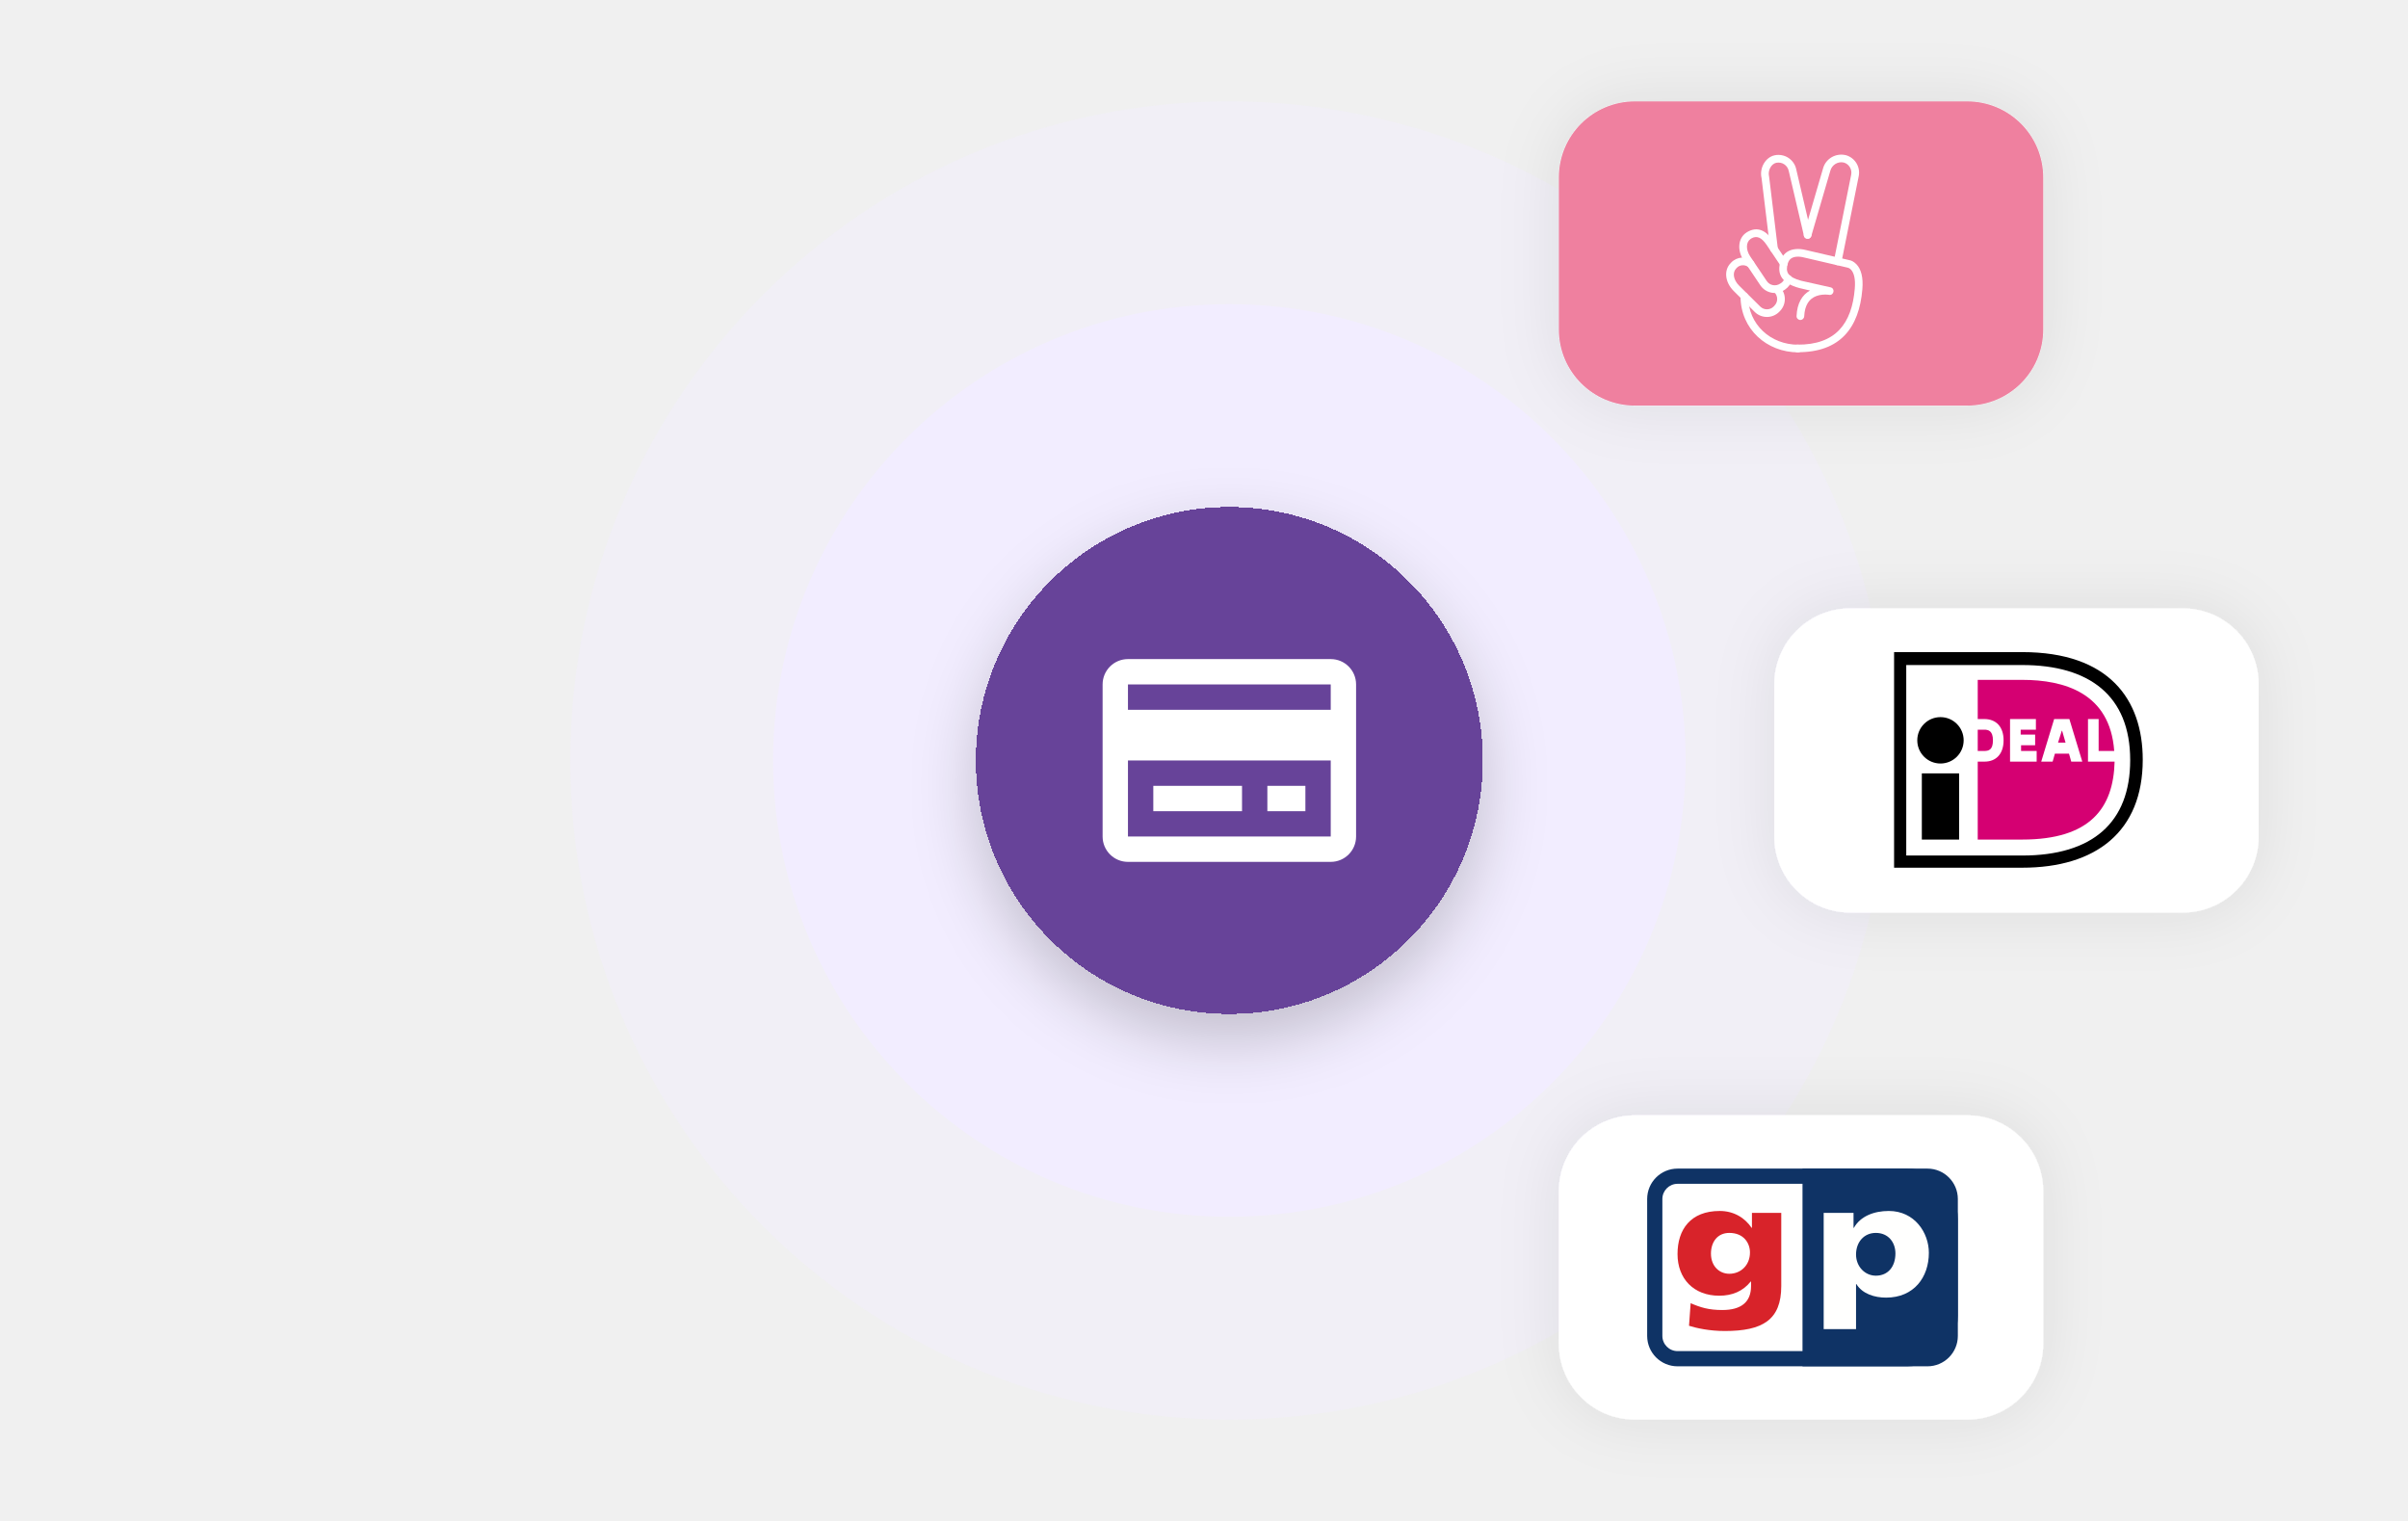
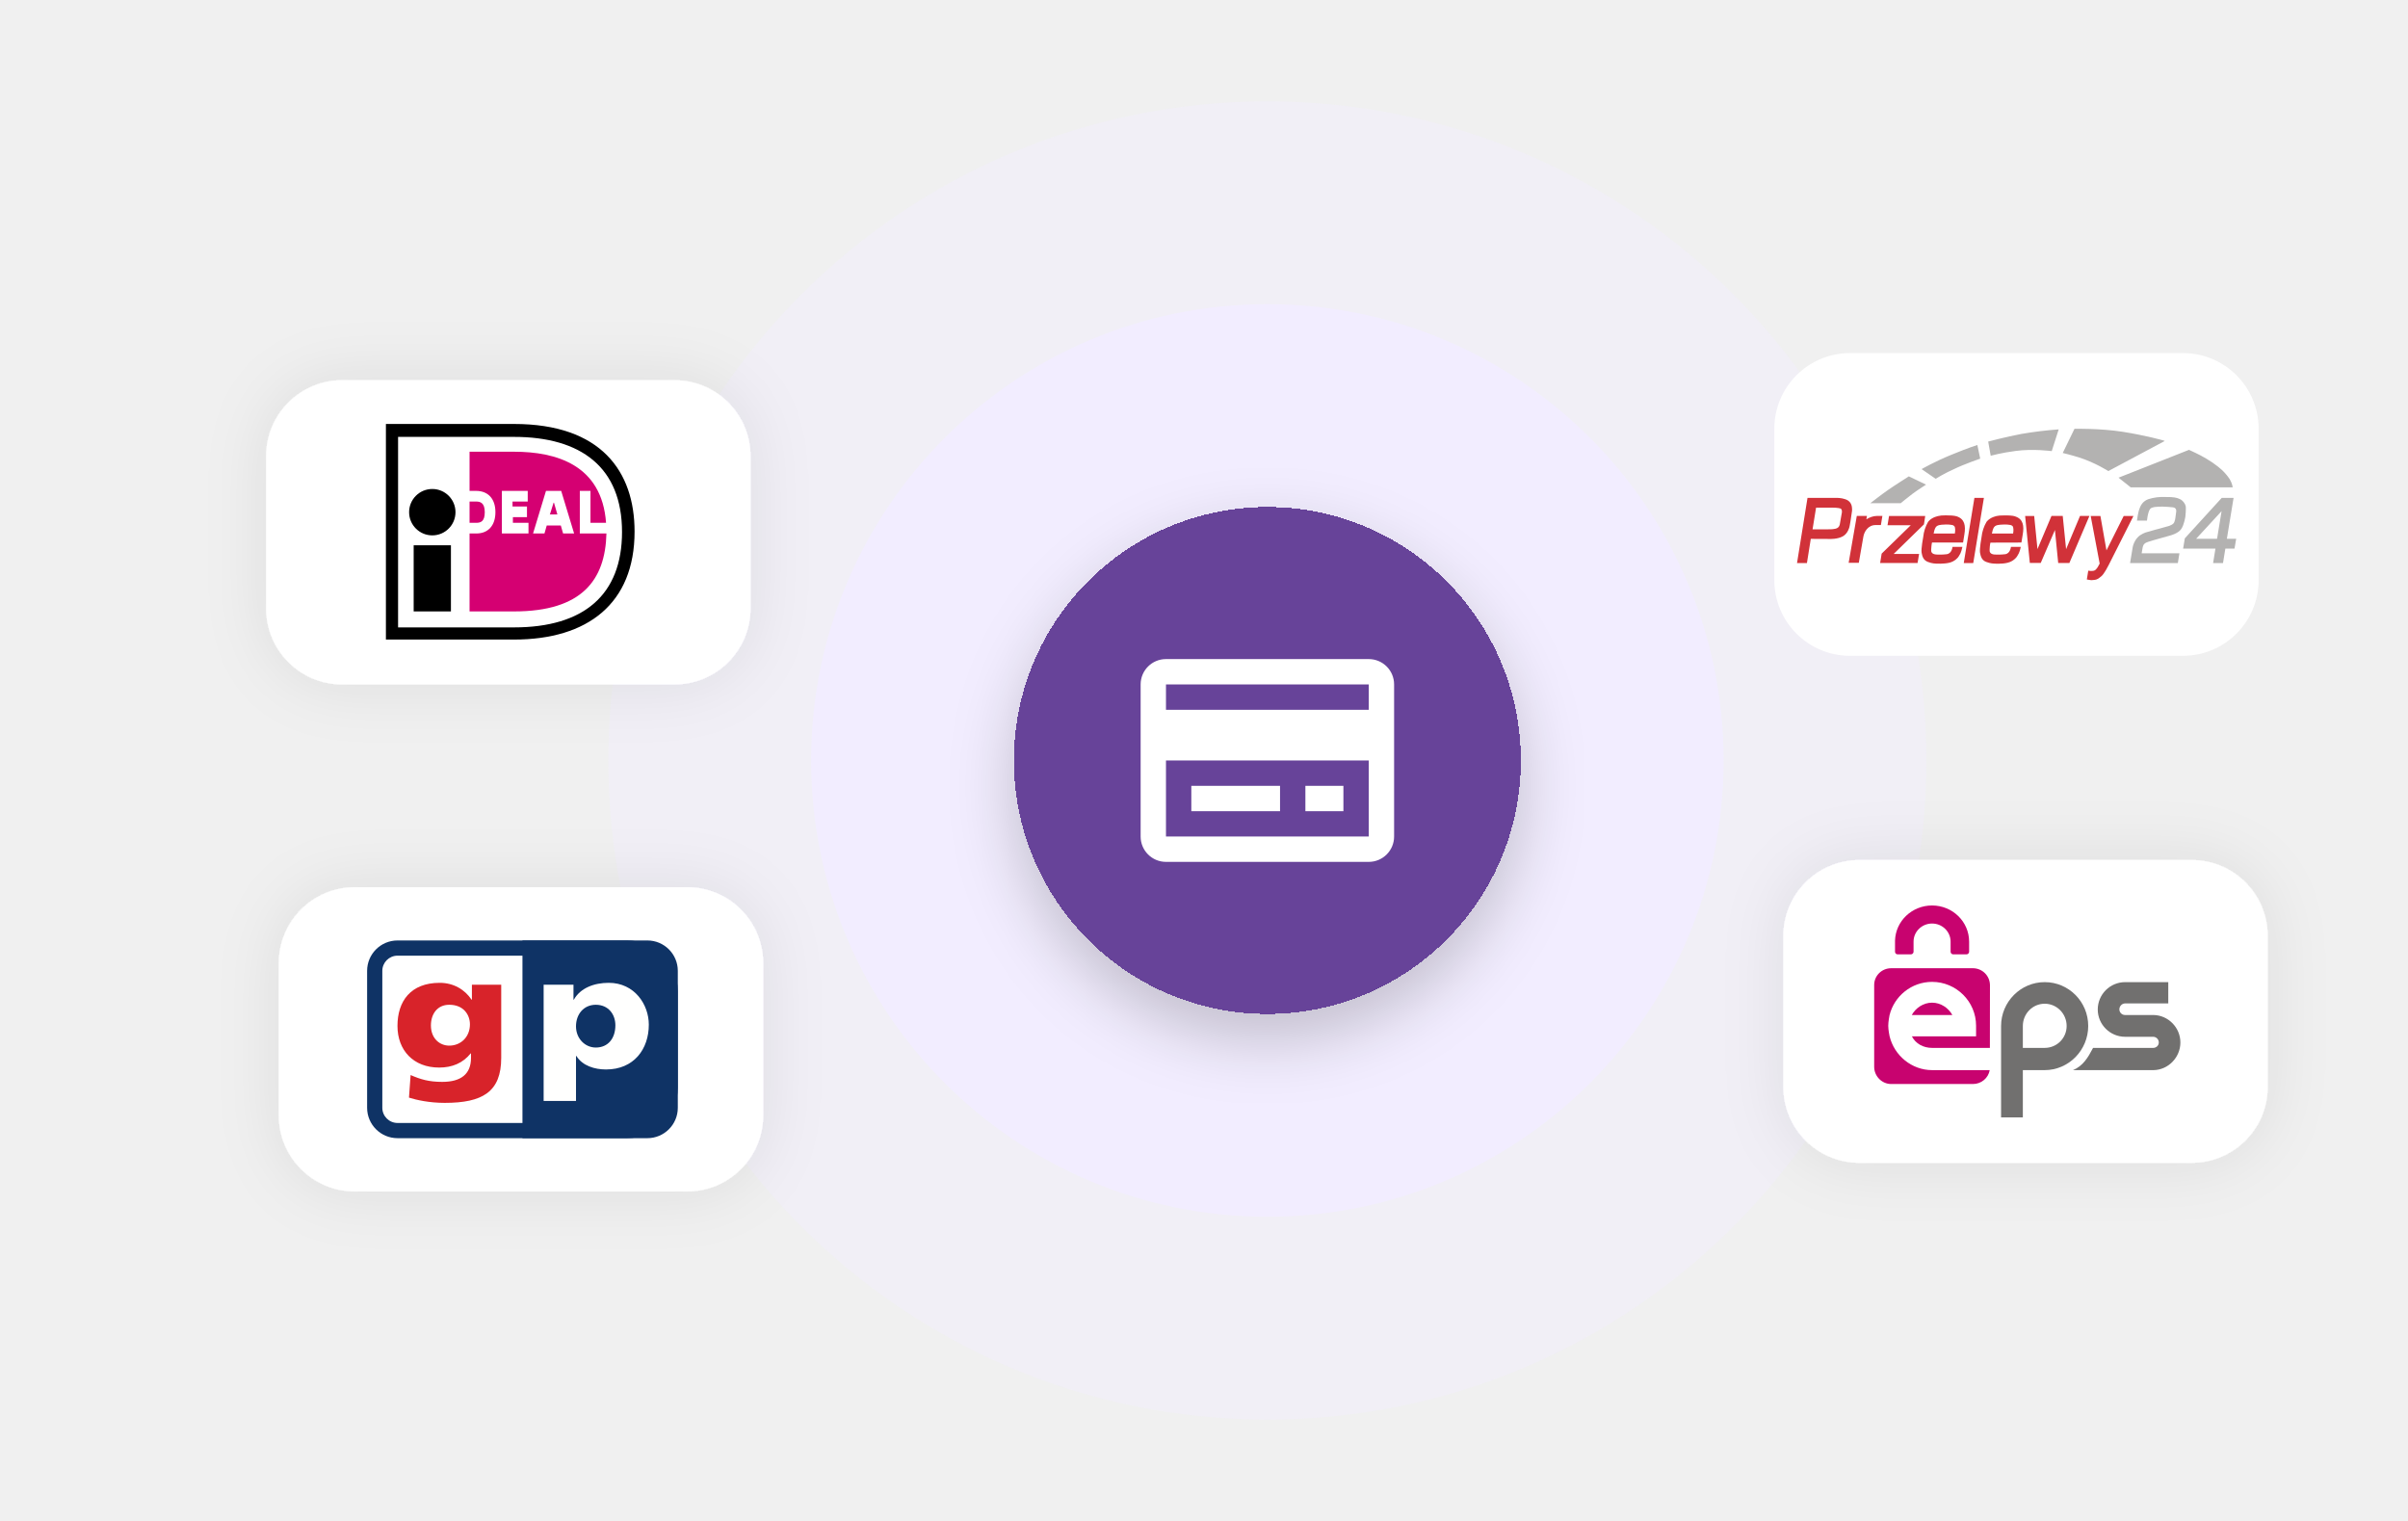
- <svg xmlns="http://www.w3.org/2000/svg" width="266" height="168" viewBox="0 0 190 120" fill="none">
-   <circle opacity="0.4" cx="97" cy="60" r="52" fill="#F2EDFF" />
-   <circle cx="97" cy="60" r="36" fill="#F2EDFF" />
-   <g filter="url(#filter0_d_2548_136504)">
-     <rect x="77" y="40" width="40" height="40" rx="20" fill="#674399" shape-rendering="crispEdges" />
-     <mask id="mask0_2548_136504" style="mask-type:luminance" maskUnits="userSpaceOnUse" x="87" y="52" width="20" height="16">
-       <path fill-rule="evenodd" clip-rule="evenodd" d="M105 52H89C87.895 52 87 52.895 87 54V66C87 67.105 87.895 68 89 68H105C106.105 68 107 67.105 107 66V54C107 52.895 106.105 52 105 52ZM105 54V56H89V54H105ZM89 60V66H105V60H89ZM91 62H98V64H91V62ZM103 62H100V64H103V62Z" fill="white" />
+ <svg xmlns="http://www.w3.org/2000/svg" width="266" height="168" viewBox="0 0 266 168" fill="none">
+   <circle opacity="0.4" cx="140" cy="84" r="72.8" fill="#F2EDFF" />
+   <circle cx="140" cy="84" r="50.4" fill="#F2EDFF" />
+   <g filter="url(#filter0_d_8_2658)">
+     <rect x="112" y="56" width="56" height="56" rx="28" fill="#674399" shape-rendering="crispEdges" />
+     <mask id="mask0_8_2658" style="mask-type:luminance" maskUnits="userSpaceOnUse" x="126" y="72" width="28" height="24">
+       <path fill-rule="evenodd" clip-rule="evenodd" d="M151.2 72.8H128.8C127.253 72.8 126 74.053 126 75.6V92.4C126 93.947 127.253 95.2 128.8 95.2H151.2C152.747 95.2 154 93.947 154 92.4V75.6C154 74.053 152.747 72.8 151.2 72.8ZM151.2 75.6V78.4H128.8V75.6H151.2ZM128.8 84V92.4H151.2V84H128.8ZM131.6 86.8H141.4V89.6H131.6V86.8ZM148.4 86.8H144.2V89.6H148.4V86.8Z" fill="white" />
    </mask>
-     <g mask="url(#mask0_2548_136504)">
-       <rect x="85" y="48" width="24" height="24" fill="white" />
+     <g mask="url(#mask0_8_2658)">
+       <rect x="123.2" y="67.2" width="33.6" height="33.6" fill="white" />
    </g>
  </g>
-   <g filter="url(#filter1_d_2548_136504)">
-     <g clip-path="url(#clip0_2548_136504)">
-       <path d="M159.178 88H125.038C123.913 88 123 88.912 123 90.038V109.962C123 111.087 123.913 112 125.038 112H159.178C160.304 112 161.217 111.087 161.217 109.962V90.038C161.217 88.912 160.304 88 159.178 88Z" fill="white" />
-       <path d="M129.967 94.6C129.967 93.275 131.041 92.2 132.367 92.2H152.081C153.407 92.2 154.481 93.275 154.481 94.6V105.4C154.481 106.726 153.407 107.8 152.081 107.8H132.367C131.041 107.8 129.967 106.726 129.967 105.4V94.6Z" fill="white" />
-       <path fill-rule="evenodd" clip-rule="evenodd" d="M152.081 93.4H132.367C131.704 93.4 131.167 93.938 131.167 94.6V105.4C131.167 106.063 131.704 106.6 132.367 106.6H152.081C152.744 106.6 153.281 106.063 153.281 105.4V94.6C153.281 93.938 152.744 93.4 152.081 93.4ZM132.367 92.2C131.041 92.2 129.967 93.275 129.967 94.6V105.4C129.967 106.726 131.041 107.8 132.367 107.8H152.081C153.407 107.8 154.481 106.726 154.481 105.4V94.6C154.481 93.275 153.407 92.2 152.081 92.2H132.367Z" fill="#0F3365" />
-       <path d="M142.224 92.2H150.481C152.69 92.2 154.481 93.991 154.481 96.2V103.8C154.481 106.009 152.69 107.8 150.481 107.8H142.224V92.2Z" fill="#0F3365" />
-       <path fill-rule="evenodd" clip-rule="evenodd" d="M143.895 104.864H146.448V101.314H146.477C146.959 102.092 147.924 102.38 148.818 102.38C151.017 102.38 152.194 100.774 152.194 98.842C152.194 97.262 151.074 95.543 149.031 95.543C147.868 95.543 146.789 95.957 146.279 96.873H146.25V95.693H143.895V104.864ZM149.556 98.892C149.556 99.934 148.974 100.649 148.01 100.649C147.158 100.649 146.448 99.934 146.448 98.98C146.448 98.002 147.073 97.274 148.01 97.274C149.002 97.274 149.556 98.026 149.556 98.892Z" fill="#FFFFFE" />
-       <path fill-rule="evenodd" clip-rule="evenodd" d="M140.548 95.693H138.235V96.872H138.207C137.668 96.07 136.788 95.543 135.696 95.543C133.398 95.543 132.363 96.998 132.363 98.942C132.363 100.875 133.625 102.229 135.654 102.229C136.675 102.229 137.526 101.878 138.136 101.112H138.165V101.464C138.165 102.744 137.37 103.358 135.895 103.358C134.831 103.358 134.178 103.158 133.398 102.819L133.27 104.601C133.866 104.788 134.874 105.014 136.093 105.014C139.073 105.014 140.548 104.148 140.548 101.464V95.693ZM135.001 98.905C135.001 98.014 135.498 97.274 136.448 97.274C137.597 97.274 138.079 98.089 138.079 98.817C138.079 99.821 137.356 100.498 136.448 100.498C135.682 100.498 135.001 99.92 135.001 98.905Z" fill="#D8232A" />
+   <g filter="url(#filter1_d_8_2658)">
+     <g clip-path="url(#clip0_8_2658)">
+       <path d="M81.45 98H33.654C32.078 98 30.8 99.278 30.8 100.854V128.746C30.8 130.322 32.078 131.6 33.654 131.6H81.45C83.026 131.6 84.303 130.322 84.303 128.746V100.854C84.303 99.278 83.026 98 81.45 98Z" fill="white" />
+       <path d="M40.553 107.24C40.553 105.384 42.058 103.88 43.913 103.88H71.513C73.369 103.88 74.874 105.384 74.874 107.24V122.36C74.874 124.216 73.369 125.72 71.513 125.72H43.913C42.058 125.72 40.553 124.216 40.553 122.36V107.24Z" fill="white" />
+       <path fill-rule="evenodd" clip-rule="evenodd" d="M71.513 105.56H43.913C42.986 105.56 42.233 106.312 42.233 107.24V122.36C42.233 123.288 42.986 124.04 43.913 124.04H71.513C72.441 124.04 73.194 123.288 73.194 122.36V107.24C73.194 106.312 72.441 105.56 71.513 105.56ZM43.913 103.88C42.058 103.88 40.553 105.384 40.553 107.24V122.36C40.553 124.216 42.058 125.72 43.913 125.72H71.513C73.369 125.72 74.874 124.216 74.874 122.36V107.24C74.874 105.384 73.369 103.88 71.513 103.88H43.913Z" fill="#0F3365" />
+       <path d="M57.713 103.88H69.273C72.366 103.88 74.873 106.387 74.873 109.48V120.12C74.873 123.213 72.366 125.72 69.273 125.72H57.713V103.88Z" fill="#0F3365" />
+       <path fill-rule="evenodd" clip-rule="evenodd" d="M60.053 121.609H63.628V116.639H63.668C64.343 117.728 65.694 118.131 66.945 118.131C70.023 118.131 71.671 115.883 71.671 113.179C71.671 110.966 70.104 108.56 67.243 108.56C65.615 108.56 64.105 109.14 63.39 110.422H63.35V108.771H60.053V121.609V121.609ZM67.978 113.249C67.978 114.707 67.163 115.708 65.814 115.708C64.621 115.708 63.627 114.707 63.627 113.372C63.627 112.002 64.502 110.984 65.814 110.984C67.203 110.984 67.978 112.037 67.978 113.249V113.249Z" fill="#FFFFFE" />
+       <path fill-rule="evenodd" clip-rule="evenodd" d="M55.367 108.771H52.129V110.421H52.09C51.335 109.298 50.103 108.56 48.575 108.56C45.358 108.56 43.907 110.597 43.907 113.319C43.907 116.025 45.675 117.92 48.515 117.92C49.945 117.92 51.137 117.43 51.99 116.357H52.03V116.85C52.03 118.641 50.919 119.501 48.853 119.501C47.363 119.501 46.45 119.221 45.358 118.747L45.178 121.241C46.013 121.503 47.423 121.82 49.131 121.82C53.301 121.82 55.367 120.608 55.367 116.85V108.771V108.771ZM47.601 113.266C47.601 112.02 48.297 110.984 49.627 110.984C51.236 110.984 51.911 112.124 51.911 113.143C51.911 114.549 50.898 115.497 49.627 115.497C48.555 115.497 47.601 114.688 47.601 113.266V113.266Z" fill="#D8232A" />
    </g>
  </g>
-   <g filter="url(#filter2_d_2548_136504)">
-     <g clip-path="url(#clip1_2548_136504)">
-       <path d="M159.178 8H125.038C123.913 8 123 8.913 123 10.038V29.962C123 31.087 123.913 32 125.038 32H159.178C160.304 32 161.217 31.087 161.217 29.962V10.038C161.217 8.913 160.304 8 159.178 8Z" fill="#EF809F" />
-       <path d="M140 23.055C140.296 23.346 140.302 23.821 140.011 24.117L139.955 24.179C139.664 24.475 139.189 24.48 138.893 24.19L137.217 22.53C136.753 22.066 136.691 21.496 136.982 21.194L137.038 21.133C137.278 20.881 137.675 20.859 137.949 21.071C138.077 21.172 138.267 21.15 138.373 21.021C138.474 20.892 138.452 20.703 138.323 20.596C137.803 20.188 137.06 20.239 136.602 20.708L136.546 20.77C136.004 21.328 136.11 22.273 136.786 22.949L138.468 24.626C139.011 25.145 139.866 25.134 140.391 24.598L140.452 24.536C140.967 24 140.955 23.15 140.424 22.625C140.307 22.508 140.117 22.508 140 22.631C139.877 22.748 139.877 22.938 140 23.055ZM138.994 14.052L139.681 19.697C139.698 19.859 139.849 19.982 140.016 19.959C140.179 19.942 140.302 19.791 140.279 19.624L139.592 13.957L139.586 13.923C139.469 13.454 139.759 12.928 140.151 12.845C140.369 12.8 140.598 12.839 140.782 12.962C140.967 13.085 141.095 13.275 141.14 13.493L142.336 18.601C142.375 18.763 142.537 18.864 142.699 18.825C142.861 18.786 142.962 18.623 142.923 18.461L141.732 13.37C141.66 13.001 141.436 12.671 141.117 12.459C140.799 12.247 140.402 12.174 140.028 12.252C139.29 12.409 138.809 13.27 138.994 14.052Z" fill="white" />
-       <path d="M145.298 20.68L146.656 13.918C146.812 13.191 146.382 12.459 145.661 12.247C144.856 12.046 144.046 12.515 143.839 13.309L142.336 18.456C142.291 18.618 142.38 18.785 142.543 18.83C142.705 18.875 142.872 18.785 142.917 18.623L144.42 13.471C144.549 12.996 145.03 12.711 145.499 12.828C145.901 12.951 146.153 13.37 146.063 13.795L144.705 20.563C144.672 20.725 144.778 20.887 144.94 20.92C145.108 20.948 145.27 20.842 145.298 20.68ZM141.883 27.197C139.731 27.197 137.937 25.621 137.937 23.38C137.937 23.212 137.803 23.078 137.636 23.078C137.468 23.078 137.334 23.212 137.334 23.38C137.334 25.973 139.418 27.8 141.883 27.8C142.051 27.8 142.185 27.666 142.185 27.498C142.185 27.331 142.051 27.197 141.883 27.197ZM140.821 21.926C140.777 22.094 140.67 22.245 140.525 22.34L140.458 22.379C140.111 22.614 139.642 22.524 139.407 22.178L138.088 20.216C137.731 19.669 137.775 19.099 138.122 18.858L138.183 18.814C138.63 18.556 139.005 18.752 139.391 19.317L140.491 20.96C140.587 21.099 140.771 21.133 140.911 21.043C141.05 20.954 141.084 20.764 140.994 20.624L139.893 18.981C139.346 18.188 138.675 17.835 137.865 18.305L137.781 18.361C137.133 18.802 137.054 19.752 137.585 20.552L138.904 22.519C139.329 23.139 140.167 23.301 140.788 22.882L140.855 22.837C141.117 22.659 141.307 22.39 141.397 22.083C141.442 21.921 141.347 21.759 141.185 21.714C141.028 21.669 140.866 21.764 140.821 21.926Z" fill="white" />
-       <path d="M142.816 22.921C142.19 23.273 141.799 23.927 141.755 24.927C141.743 25.095 141.872 25.235 142.04 25.246C142.207 25.251 142.347 25.128 142.358 24.961C142.403 24.055 142.755 23.569 143.319 23.357C143.621 23.245 143.951 23.223 144.242 23.251L144.314 23.262C144.7 23.334 144.823 22.759 144.437 22.669L142.118 22.15C141.034 21.854 140.866 21.451 141.067 20.78C141.157 20.49 141.33 20.339 141.604 20.277C141.782 20.238 141.978 20.244 142.168 20.277C142.224 20.289 142.263 20.294 142.28 20.3L145.801 21.121L145.868 21.144C145.924 21.166 145.985 21.211 146.047 21.272C146.281 21.524 146.416 21.999 146.348 22.781C146.119 25.52 144.845 27.219 141.816 27.191C141.648 27.191 141.514 27.325 141.514 27.487C141.514 27.655 141.648 27.789 141.81 27.789C145.208 27.817 146.695 25.844 146.946 22.826C147.025 21.887 146.851 21.244 146.488 20.859C146.287 20.646 146.075 20.546 145.913 20.523L142.431 19.713C142.408 19.707 142.353 19.691 142.274 19.68C142.012 19.635 141.738 19.629 141.47 19.685C141 19.791 140.642 20.087 140.491 20.602C140.201 21.569 140.508 22.328 141.973 22.725L142.816 22.921Z" fill="white" />
+   <g filter="url(#filter2_d_8_2658)">
+     <g clip-path="url(#clip1_8_2658)">
+       <path d="M80.05 42H32.254C30.678 42 29.4 43.278 29.4 44.853V72.746C29.4 74.322 30.678 75.6 32.254 75.6H80.05C81.626 75.6 82.903 74.322 82.903 72.746V44.853C82.903 43.278 81.626 42 80.05 42Z" fill="white" />
+       <path d="M40.908 45.108V72.366H56.784C67.284 72.366 71.82 66.486 71.82 58.716C71.82 50.946 67.2 45.108 56.784 45.108H40.908Z" fill="white" />
+       <path fill-rule="evenodd" clip-rule="evenodd" d="M56.784 46.83H42.63V70.644H56.784C64.932 70.644 70.098 66.654 70.098 58.716C70.098 52.08 66.402 46.83 56.784 46.83ZM43.974 69.3V48.258H56.784C64.176 48.258 68.712 51.618 68.712 58.758C68.712 65.688 64.512 69.3 56.784 69.3H43.974Z" fill="black" />
+       <path d="M45.696 60.228H49.812V67.536H45.696V60.228Z" fill="black" />
+       <path d="M47.754 59.136C49.169 59.136 50.316 57.989 50.316 56.574C50.316 55.159 49.169 54.012 47.754 54.012C46.339 54.012 45.192 55.159 45.192 56.574C45.192 57.989 46.339 59.136 47.754 59.136Z" fill="black" />
+       <path fill-rule="evenodd" clip-rule="evenodd" d="M64.05 54.222H65.226V57.75H66.948C66.486 51.324 61.404 49.896 56.784 49.896H51.87V54.222H52.584C53.928 54.222 54.726 55.104 54.726 56.574C54.726 58.044 53.928 58.926 52.626 58.926H51.87V67.536H56.784C64.302 67.536 66.864 64.05 66.99 58.926H64.05V54.222ZM58.38 57.75V58.926H55.44V54.222H58.296V55.398H56.616V55.944H58.212V57.12H56.658V57.75H58.38ZM58.884 58.926L60.312 54.222H61.992L63.42 58.926H62.202L61.95 58.044H60.396L60.144 58.926H58.884ZM60.745 56.826H60.732V56.868L60.745 56.826ZM60.745 56.826H61.572L61.194 55.524H61.152L60.745 56.826ZM51.87 57.75V55.398H52.584C53.046 55.398 53.55 55.524 53.55 56.574C53.55 57.624 53.088 57.75 52.584 57.75H51.87Z" fill="#D50072" />
    </g>
  </g>
-   <g filter="url(#filter3_d_2548_136504)">
-     <g clip-path="url(#clip2_2548_136504)">
-       <path d="M176.178 48H142.038C140.913 48 140 48.913 140 50.038V69.962C140 71.088 140.913 72 142.038 72H176.178C177.304 72 178.217 71.088 178.217 69.962V50.038C178.217 48.913 177.304 48 176.178 48Z" fill="white" />
-       <path d="M148.22 50.22V69.69H159.56C167.06 69.69 170.3 65.49 170.3 59.94C170.3 54.39 167 50.22 159.56 50.22H148.22Z" fill="white" />
-       <path fill-rule="evenodd" clip-rule="evenodd" d="M159.56 51.45H149.45V68.46H159.56C165.38 68.46 169.07 65.61 169.07 59.94C169.07 55.2 166.43 51.45 159.56 51.45ZM150.41 67.5V52.47H159.56C164.84 52.47 168.08 54.87 168.08 59.97C168.08 64.92 165.08 67.5 159.56 67.5H150.41Z" fill="black" />
-       <path d="M151.64 61.02H154.58V66.24H151.64V61.02Z" fill="black" />
-       <path d="M153.11 60.24C154.121 60.24 154.94 59.421 154.94 58.41C154.94 57.399 154.121 56.58 153.11 56.58C152.099 56.58 151.28 57.399 151.28 58.41C151.28 59.421 152.099 60.24 153.11 60.24Z" fill="black" />
-       <path fill-rule="evenodd" clip-rule="evenodd" d="M164.75 56.73H165.59V59.25H166.82C166.49 54.66 162.86 53.64 159.56 53.64H156.05V56.73H156.56C157.52 56.73 158.09 57.36 158.09 58.41C158.09 59.46 157.52 60.09 156.59 60.09H156.05V66.24H159.56C164.93 66.24 166.76 63.75 166.85 60.09H164.75V56.73ZM160.7 59.25V60.09H158.6V56.73H160.64V57.57H159.44V57.96H160.58V58.8H159.47V59.25H160.7ZM161.06 60.09L162.08 56.73H163.28L164.3 60.09H163.43L163.25 59.46H162.14L161.96 60.09H161.06ZM162.389 58.59H162.38V58.62L162.389 58.59ZM162.389 58.59H162.98L162.71 57.66H162.68L162.389 58.59ZM156.05 59.25V57.57H156.56C156.89 57.57 157.25 57.66 157.25 58.41C157.25 59.16 156.92 59.25 156.56 59.25H156.05Z" fill="#D50072" />
-     </g>
+   <rect x="196" y="39" width="53.5" height="33.438" rx="8.359" fill="white" />
+   <path d="M208.663 56.998H212.669L212.53 57.921L209.182 61.189H211.992L211.825 62.188H207.689L207.856 61.152L211.074 58.015H208.505L208.672 56.998M204.286 55.406C204.202 55.312 204.072 55.237 203.942 55.18C203.794 55.123 203.627 55.086 203.479 55.048C203.301 55.017 203.121 54.998 202.941 54.992H199.667L198.508 62.197H199.602L200.029 59.522L202.143 59.532C202.143 59.532 202.969 59.569 203.553 59.249C204.137 58.938 204.295 58.213 204.295 58.213C204.295 58.213 204.36 57.949 204.406 57.629C204.471 57.237 204.53 56.845 204.582 56.452L204.592 56.263C204.592 56.103 204.573 55.858 204.453 55.632C204.407 55.549 204.351 55.473 204.286 55.406ZM203.451 56.678C203.451 56.687 203.358 57.262 203.228 57.949C203.173 58.213 202.978 58.354 202.755 58.401C202.384 58.486 201.976 58.467 201.976 58.467H200.224L200.613 56.075H202.468C202.635 56.075 202.867 56.084 203.052 56.112C203.219 56.131 203.34 56.169 203.386 56.216C203.442 56.291 203.46 56.376 203.469 56.452L203.46 56.678H203.451ZM218.104 54.992H219.152L217.974 62.197H216.926L218.104 54.992ZM223.706 56.998H224.707L225.069 60.653L226.618 56.989H227.86L228.231 60.662L229.771 56.989H230.81L228.593 62.188H227.36L226.998 58.543L225.431 62.178H224.225L223.706 56.989M216.166 57.036C215.869 56.941 215.359 56.923 214.932 56.923C214.515 56.923 214.32 56.951 214.163 56.989C214.163 56.989 213.421 57.092 212.994 57.629C212.693 58.147 212.506 58.726 212.447 59.324C212.447 59.324 212.196 60.624 212.271 61.048C212.345 61.481 212.475 61.877 212.957 62.065C213.43 62.254 213.838 62.254 213.838 62.254C213.838 62.254 214.682 62.31 215.322 62.16C215.971 62.009 216.305 61.547 216.305 61.547C216.305 61.547 216.453 61.349 216.564 61.114C216.667 60.879 216.704 60.709 216.704 60.69L216.778 60.408H215.683C215.683 60.408 215.628 61.142 215.034 61.218C214.45 61.284 214.135 61.255 214.014 61.255C213.912 61.246 213.272 61.274 213.328 60.737V60.7C213.365 60.087 213.421 59.927 213.421 59.927H216.852L216.991 59.051C217.158 58.081 217.037 57.328 216.156 57.036H216.166ZM215.934 58.929H213.597L213.69 58.552C213.69 58.552 213.773 58.251 213.931 58.128C214.098 58.006 214.302 57.977 214.487 57.959C214.691 57.94 215.21 57.902 215.637 57.987C215.776 58.015 215.906 58.1 215.943 58.222C216.027 58.505 215.943 58.929 215.943 58.929H215.934ZM219.792 60.709L219.783 60.737V60.718L219.792 60.709Z" fill="#D13239" />
+   <path d="M222.611 57.036C222.324 56.941 221.814 56.923 221.378 56.932C220.96 56.932 220.766 56.951 220.608 56.989C220.608 56.989 219.866 57.102 219.449 57.629C219.144 58.146 218.954 58.725 218.892 59.324C218.892 59.324 218.651 60.624 218.725 61.057C218.8 61.481 218.929 61.886 219.402 62.065C219.875 62.254 220.283 62.254 220.283 62.254C220.283 62.254 221.137 62.32 221.767 62.16C222.416 62.009 222.75 61.547 222.75 61.547C222.75 61.547 222.899 61.349 223.01 61.114C223.121 60.879 223.149 60.709 223.158 60.69L223.223 60.408H222.138C222.138 60.408 222.073 61.152 221.489 61.218C220.905 61.284 220.589 61.255 220.469 61.255C220.358 61.255 219.727 61.274 219.783 60.737V60.709C219.81 60.097 219.875 59.937 219.875 59.937L223.297 59.927L223.437 59.061C223.613 58.081 223.492 57.328 222.611 57.045V57.036ZM222.379 58.929H220.033L220.126 58.552C220.126 58.552 220.209 58.251 220.367 58.128C220.534 58.006 220.738 57.977 220.933 57.959C221.127 57.94 221.647 57.902 222.073 57.987C222.212 58.015 222.352 58.1 222.379 58.222C222.463 58.505 222.379 58.929 222.379 58.929ZM232.024 56.998L232.692 60.794L234.593 56.998H235.669L232.924 62.433C232.924 62.433 232.432 63.422 232.117 63.657C231.811 63.911 231.626 64.034 231.375 64.053C231.125 64.081 231.023 64.1 230.782 64.053L230.522 64.006L230.68 63.035C230.68 63.035 231.106 63.12 231.357 63.017C231.616 62.913 231.82 62.47 231.82 62.47L231.941 62.254L230.949 56.998H232.024Z" fill="#D13239" />
+   <path d="M236.059 57.507H237.162L237.227 57.073C237.227 57.073 237.348 56.291 237.607 56.131C237.7 56.084 237.83 56.037 237.978 56.009C238.275 55.962 238.637 55.952 238.943 55.962C239.397 55.981 239.574 55.99 240.037 56.037C240.501 56.094 240.39 56.555 240.39 56.555L240.297 57.243C240.297 57.243 240.251 57.554 240.149 57.742C240.056 57.912 239.787 58.025 239.638 58.081C239.268 58.204 238.034 58.524 238.034 58.524L237.051 58.806C237.051 58.806 236.448 58.995 236.124 59.371C235.78 59.748 235.641 60.182 235.595 60.408L235.298 62.197H240.575L240.751 61.114H236.578L236.652 60.681C236.652 60.681 236.699 60.229 236.875 60.078C236.93 60.031 236.968 59.965 237.292 59.852C237.496 59.776 238.173 59.588 238.173 59.588L239.75 59.145C239.75 59.145 240.612 58.929 240.946 58.439C241.28 57.968 241.41 57.045 241.41 57.045C241.41 57.045 241.503 56.15 241.438 55.877C241.363 55.594 241.104 55.255 240.788 55.123C240.473 54.973 240.149 54.888 239.203 54.898C238.56 54.862 237.915 54.945 237.301 55.142C236.819 55.331 236.541 55.651 236.365 56.122C236.17 56.555 236.059 57.516 236.059 57.516V57.507ZM245.991 59.513L246.733 54.992H245.426L241.345 59.466L241.159 60.596H244.73L244.47 62.197H245.565L245.824 60.596H246.835L247.021 59.513H246.001H245.991ZM244.906 59.513H242.597L245.407 56.461L244.906 59.522V59.513ZM206.604 55.585H209.961C209.961 55.585 210.722 54.954 211.26 54.549C211.788 54.153 212.762 53.532 212.762 53.532L210.861 52.618C210.861 52.618 209.257 53.635 208.57 54.116C207.921 54.558 206.604 55.585 206.604 55.585ZM213.829 52.891L212.271 51.818C212.271 51.818 213.68 50.998 215.554 50.235C217.427 49.463 218.429 49.152 218.429 49.152L218.744 50.659C218.744 50.659 216.945 51.281 215.906 51.789C214.84 52.251 213.829 52.882 213.829 52.882V52.891ZM219.903 50.339L219.625 48.775C219.625 48.775 221.554 48.257 223.316 47.927C224.674 47.694 226.042 47.527 227.415 47.428L226.645 49.83C226.645 49.83 224.587 49.547 222.658 49.811C221.155 50 219.903 50.339 219.903 50.339ZM227.86 50.037L229.159 47.362C229.159 47.362 232.015 47.306 234.473 47.692C236.93 48.078 239.184 48.681 239.128 48.709L232.896 52.034C232.896 52.034 231.44 51.092 229.632 50.518C228.612 50.207 227.87 50.037 227.87 50.037H227.86ZM234.018 52.759L235.372 53.833H246.631C246.631 53.833 246.613 53.456 246.307 52.929C246.054 52.55 245.758 52.202 245.426 51.893C245.296 51.761 244.776 51.346 244.387 51.083C243.395 50.423 242.838 50.169 241.809 49.689L234.009 52.769L234.018 52.759Z" fill="#B3B2B1" />
+   <path d="M207.337 56.989C206.91 56.989 206.511 57.158 206.168 57.356L206.233 56.989H205.111L204.211 62.169H205.333L205.834 59.296C205.927 58.722 206.363 57.996 207.188 57.996H207.773L207.939 56.989H207.337Z" fill="#D13239" />
+   <g filter="url(#filter3_d_8_2658)">
+     <rect x="197" y="95" width="53.5" height="33.438" rx="8.4" fill="white" />
+     <path d="M237.881 112.115H234.748C234.665 112.116 234.583 112.1 234.506 112.069C234.43 112.038 234.36 111.992 234.302 111.934C234.243 111.876 234.196 111.806 234.164 111.73C234.132 111.654 234.116 111.572 234.116 111.49C234.116 111.142 234.4 110.836 234.748 110.836H239.518V108.484H234.748C233.947 108.485 233.18 108.804 232.615 109.369C232.049 109.935 231.73 110.702 231.728 111.502C231.728 113.163 233.082 114.52 234.748 114.52H237.839C237.921 114.519 238.003 114.535 238.08 114.566C238.156 114.597 238.226 114.643 238.285 114.701C238.344 114.759 238.39 114.828 238.422 114.905C238.454 114.981 238.471 115.063 238.471 115.145C238.471 115.493 238.187 115.749 237.839 115.749H231.21C230.647 116.823 230.101 117.744 228.99 118.204H237.881C239.518 118.181 240.857 116.795 240.857 115.149C240.857 113.503 239.518 112.138 237.881 112.115Z" fill="#71706F" />
+     <path d="M225.868 108.483C223.212 108.483 221.049 110.659 221.049 113.333V123.422H223.454V118.203H225.863C228.52 118.203 230.675 115.999 230.675 113.325C230.675 110.65 228.525 108.483 225.868 108.483ZM225.868 115.747H223.454V113.325C223.454 111.97 224.532 110.869 225.868 110.869C227.206 110.869 228.292 111.97 228.292 113.325C228.292 114.679 227.206 115.747 225.868 115.747Z" fill="#71706F" />
+     <path d="M213.437 118.203C211.163 118.203 209.251 116.583 208.734 114.466C208.734 114.466 208.585 113.767 208.585 113.306C208.585 112.846 208.727 112.138 208.727 112.138C209.247 110.027 211.157 108.455 213.426 108.455C216.096 108.455 218.287 110.625 218.287 113.295V114.469H211.194C211.612 115.287 212.46 115.748 213.437 115.748H219.813L219.821 108.825C219.82 108.328 219.622 107.851 219.27 107.499C218.919 107.148 218.442 106.95 217.945 106.948H208.908C207.876 106.948 207.031 107.767 207.031 108.799V117.835C207.031 118.869 207.876 119.738 208.908 119.738H217.944C218.871 119.738 219.644 119.073 219.794 118.203H213.437Z" fill="#C8036F" />
+     <path d="M213.426 110.752C212.453 110.752 211.607 111.348 211.186 112.115H215.666C215.246 111.348 214.4 110.752 213.426 110.752ZM217.519 104.009C217.519 101.805 215.687 100.016 213.426 100.016C211.203 100.016 209.394 101.745 209.334 103.9V105.127C209.334 105.271 209.451 105.413 209.598 105.413H211.105C211.252 105.413 211.381 105.271 211.381 105.127V104.009C211.381 102.908 212.298 102.011 213.427 102.011C214.556 102.011 215.473 102.908 215.473 104.009V105.127C215.473 105.271 215.593 105.413 215.741 105.413H217.246C217.394 105.413 217.52 105.271 217.52 105.127V104.009H217.519Z" fill="#C8036F" />
  </g>
  <defs>
-     <filter id="filter0_d_2548_136504" x="72" y="37" width="50" height="50" filterUnits="userSpaceOnUse" color-interpolation-filters="sRGB">
+     <filter id="filter0_d_8_2658" x="105" y="51.8" width="70" height="70" filterUnits="userSpaceOnUse" color-interpolation-filters="sRGB">
      <feFlood flood-opacity="0" result="BackgroundImageFix" />
      <feColorMatrix in="SourceAlpha" type="matrix" values="0 0 0 0 0 0 0 0 0 0 0 0 0 0 0 0 0 0 127 0" result="hardAlpha" />
-       <feOffset dy="2" />
-       <feGaussianBlur stdDeviation="2.5" />
+       <feOffset dy="2.8" />
+       <feGaussianBlur stdDeviation="3.5" />
      <feComposite in2="hardAlpha" operator="out" />
      <feColorMatrix type="matrix" values="0 0 0 0 0 0 0 0 0 0 0 0 0 0 0 0 0 0 0.2 0" />
-       <feBlend mode="normal" in2="BackgroundImageFix" result="effect1_dropShadow_2548_136504" />
-       <feBlend mode="normal" in="SourceGraphic" in2="effect1_dropShadow_2548_136504" result="shape" />
+       <feBlend mode="normal" in2="BackgroundImageFix" result="effect1_dropShadow_8_2658" />
+       <feBlend mode="normal" in="SourceGraphic" in2="effect1_dropShadow_8_2658" result="shape" />
    </filter>
-     <filter id="filter1_d_2548_136504" x="118" y="83" width="48.217" height="34" filterUnits="userSpaceOnUse" color-interpolation-filters="sRGB">
+     <filter id="filter1_d_8_2658" x="23.8" y="91" width="67.503" height="47.6" filterUnits="userSpaceOnUse" color-interpolation-filters="sRGB">
      <feFlood flood-opacity="0" result="BackgroundImageFix" />
      <feColorMatrix in="SourceAlpha" type="matrix" values="0 0 0 0 0 0 0 0 0 0 0 0 0 0 0 0 0 0 127 0" result="hardAlpha" />
      <feOffset />
-       <feGaussianBlur stdDeviation="2.5" />
+       <feGaussianBlur stdDeviation="3.5" />
      <feComposite in2="hardAlpha" operator="out" />
      <feColorMatrix type="matrix" values="0 0 0 0 0 0 0 0 0 0 0 0 0 0 0 0 0 0 0.08 0" />
-       <feBlend mode="normal" in2="BackgroundImageFix" result="effect1_dropShadow_2548_136504" />
-       <feBlend mode="normal" in="SourceGraphic" in2="effect1_dropShadow_2548_136504" result="shape" />
+       <feBlend mode="normal" in2="BackgroundImageFix" result="effect1_dropShadow_8_2658" />
+       <feBlend mode="normal" in="SourceGraphic" in2="effect1_dropShadow_8_2658" result="shape" />
    </filter>
-     <filter id="filter2_d_2548_136504" x="118" y="3" width="48.217" height="34" filterUnits="userSpaceOnUse" color-interpolation-filters="sRGB">
+     <filter id="filter2_d_8_2658" x="22.4" y="35" width="67.503" height="47.6" filterUnits="userSpaceOnUse" color-interpolation-filters="sRGB">
      <feFlood flood-opacity="0" result="BackgroundImageFix" />
      <feColorMatrix in="SourceAlpha" type="matrix" values="0 0 0 0 0 0 0 0 0 0 0 0 0 0 0 0 0 0 127 0" result="hardAlpha" />
      <feOffset />
-       <feGaussianBlur stdDeviation="2.5" />
+       <feGaussianBlur stdDeviation="3.5" />
      <feComposite in2="hardAlpha" operator="out" />
      <feColorMatrix type="matrix" values="0 0 0 0 0 0 0 0 0 0 0 0 0 0 0 0 0 0 0.08 0" />
-       <feBlend mode="normal" in2="BackgroundImageFix" result="effect1_dropShadow_2548_136504" />
-       <feBlend mode="normal" in="SourceGraphic" in2="effect1_dropShadow_2548_136504" result="shape" />
+       <feBlend mode="normal" in2="BackgroundImageFix" result="effect1_dropShadow_8_2658" />
+       <feBlend mode="normal" in="SourceGraphic" in2="effect1_dropShadow_8_2658" result="shape" />
    </filter>
-     <filter id="filter3_d_2548_136504" x="135" y="43" width="48.217" height="34" filterUnits="userSpaceOnUse" color-interpolation-filters="sRGB">
+     <filter id="filter3_d_8_2658" x="190" y="88" width="67.5" height="47.438" filterUnits="userSpaceOnUse" color-interpolation-filters="sRGB">
      <feFlood flood-opacity="0" result="BackgroundImageFix" />
      <feColorMatrix in="SourceAlpha" type="matrix" values="0 0 0 0 0 0 0 0 0 0 0 0 0 0 0 0 0 0 127 0" result="hardAlpha" />
      <feOffset />
-       <feGaussianBlur stdDeviation="2.5" />
+       <feGaussianBlur stdDeviation="3.5" />
      <feComposite in2="hardAlpha" operator="out" />
      <feColorMatrix type="matrix" values="0 0 0 0 0 0 0 0 0 0 0 0 0 0 0 0 0 0 0.08 0" />
-       <feBlend mode="normal" in2="BackgroundImageFix" result="effect1_dropShadow_2548_136504" />
-       <feBlend mode="normal" in="SourceGraphic" in2="effect1_dropShadow_2548_136504" result="shape" />
+       <feBlend mode="normal" in2="BackgroundImageFix" result="effect1_dropShadow_8_2658" />
+       <feBlend mode="normal" in="SourceGraphic" in2="effect1_dropShadow_8_2658" result="shape" />
    </filter>
-     <clipPath id="clip0_2548_136504">
-       <rect x="123" y="88" width="38.217" height="24" rx="6" fill="white" />
+     <clipPath id="clip0_8_2658">
+       <rect x="30.8" y="98" width="53.503" height="33.6" rx="8.4" fill="white" />
    </clipPath>
-     <clipPath id="clip1_2548_136504">
-       <rect x="123" y="8" width="38.217" height="24" rx="6" fill="white" />
-     </clipPath>
-     <clipPath id="clip2_2548_136504">
-       <rect x="140" y="48" width="38.217" height="24" rx="6" fill="white" />
+     <clipPath id="clip1_8_2658">
+       <rect x="29.4" y="42" width="53.503" height="33.6" rx="8.4" fill="white" />
    </clipPath>
  </defs>
</svg>
